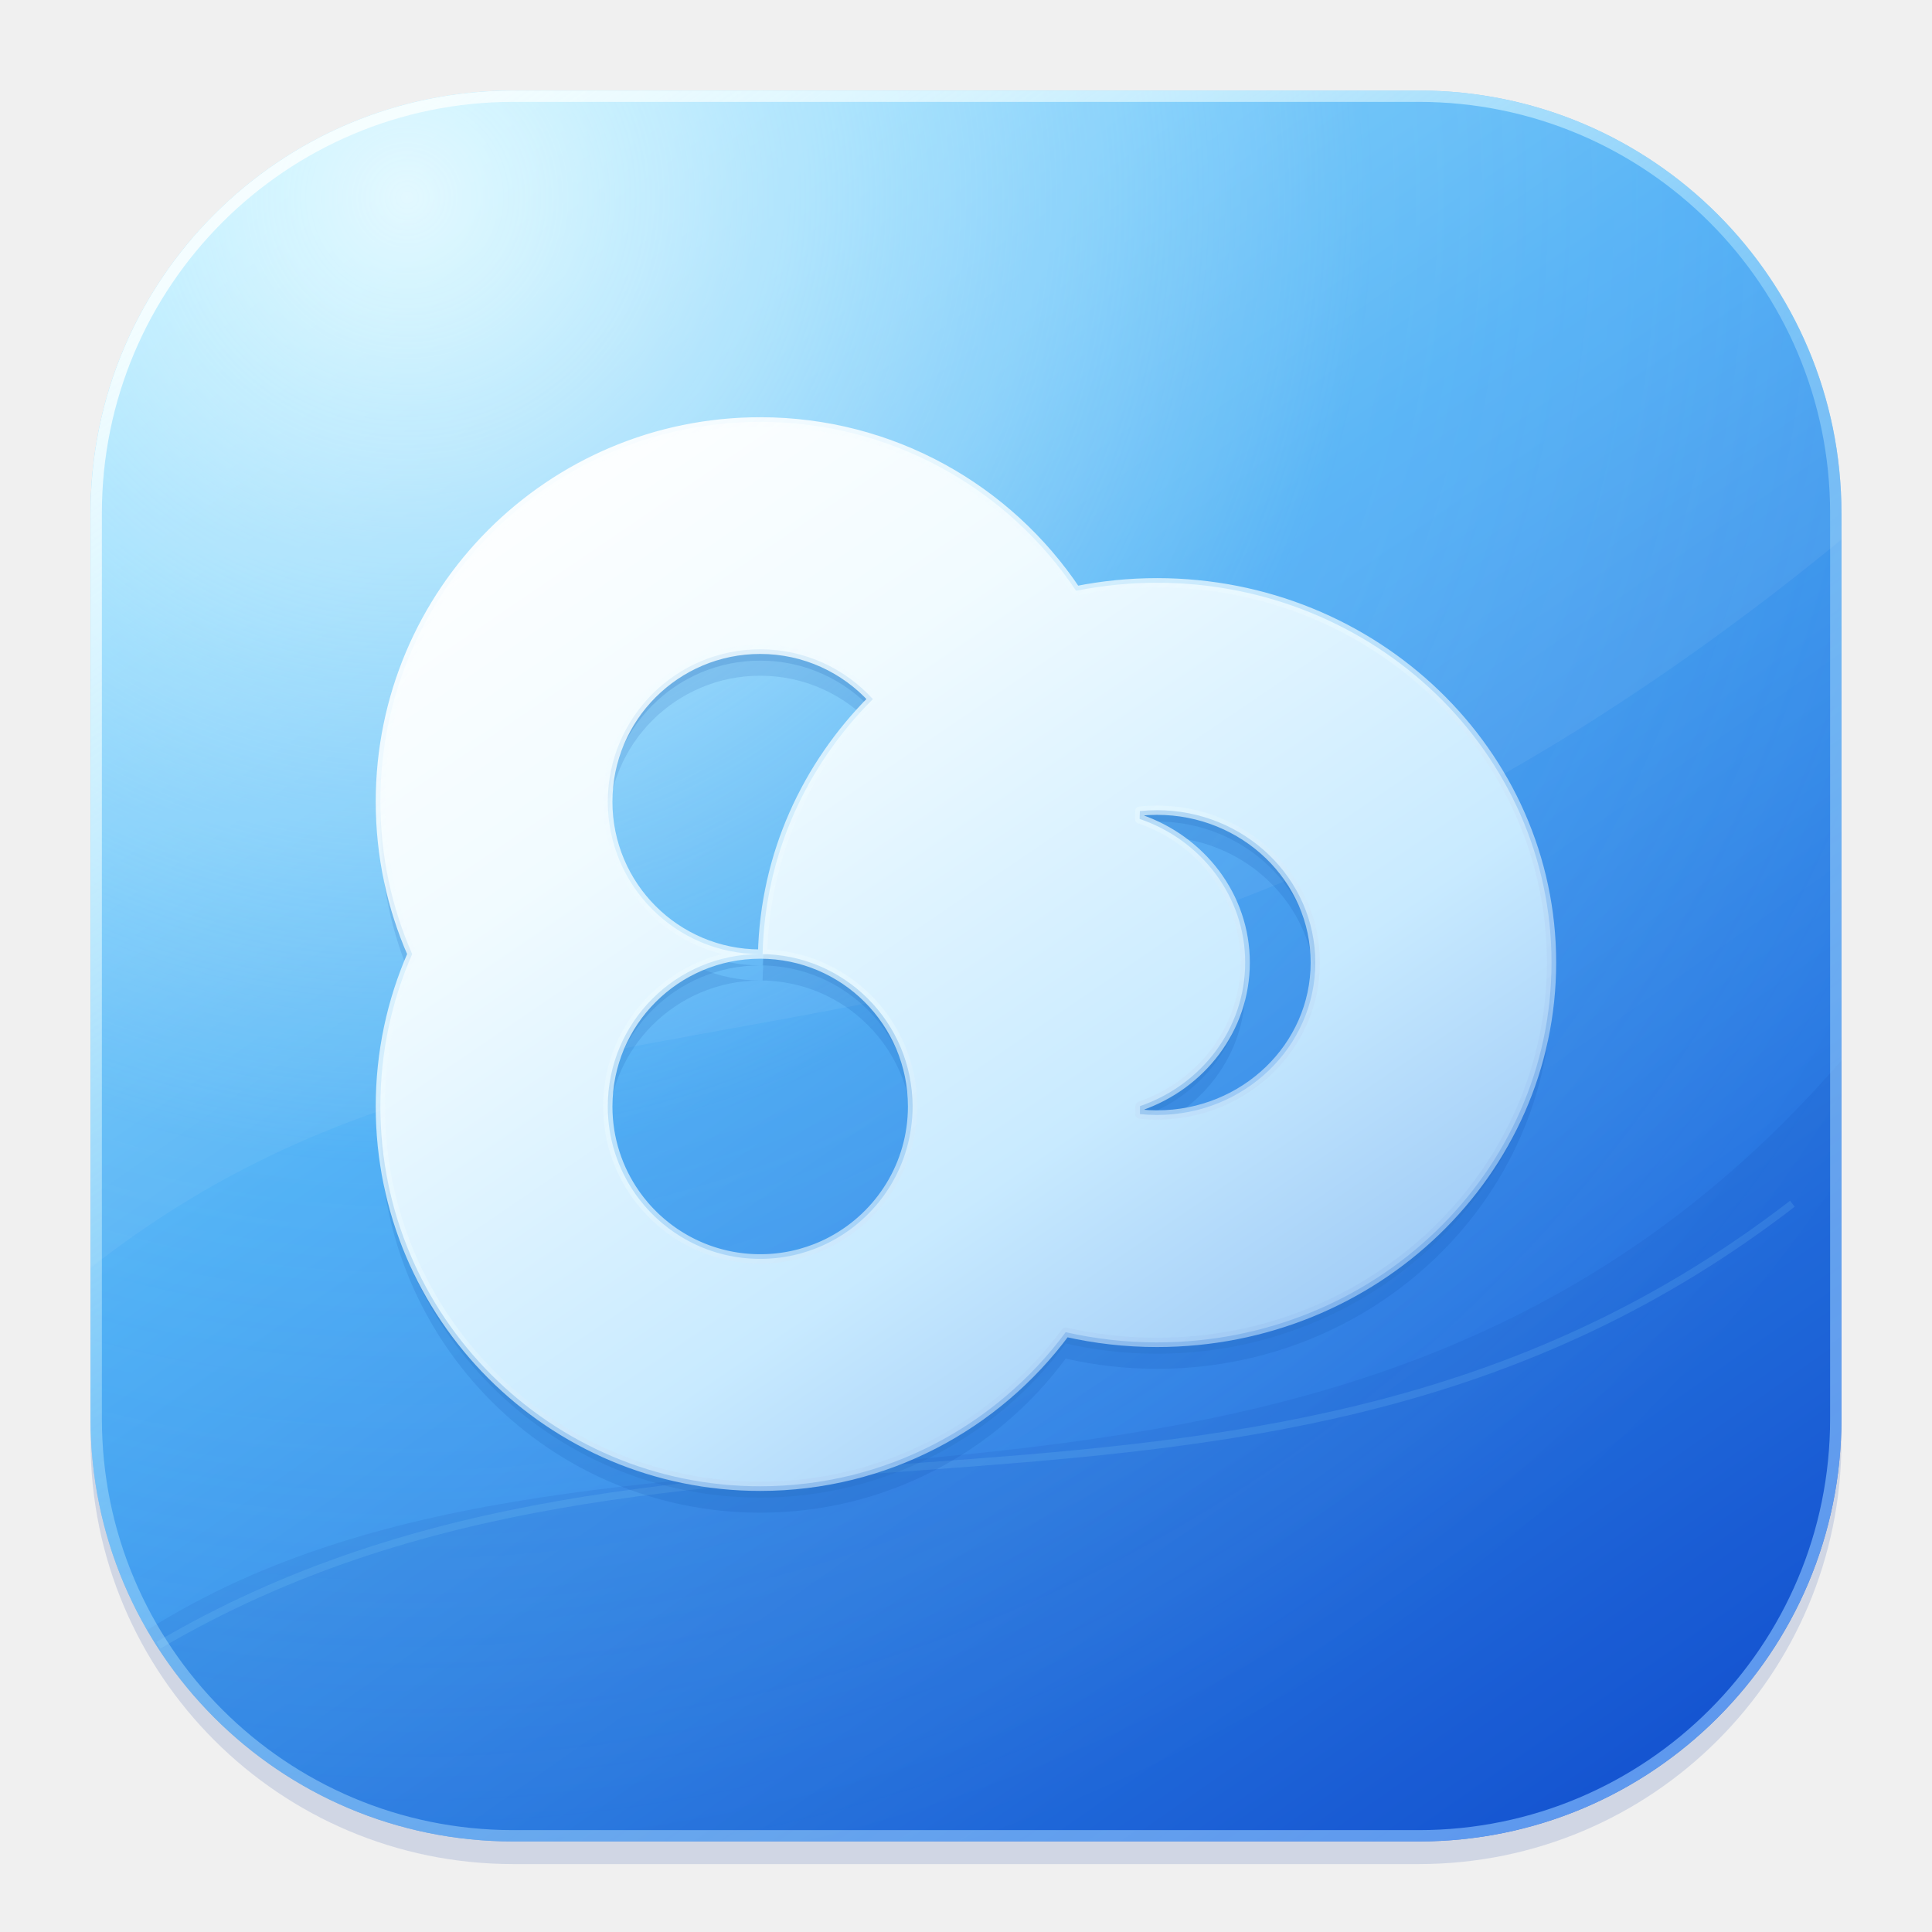
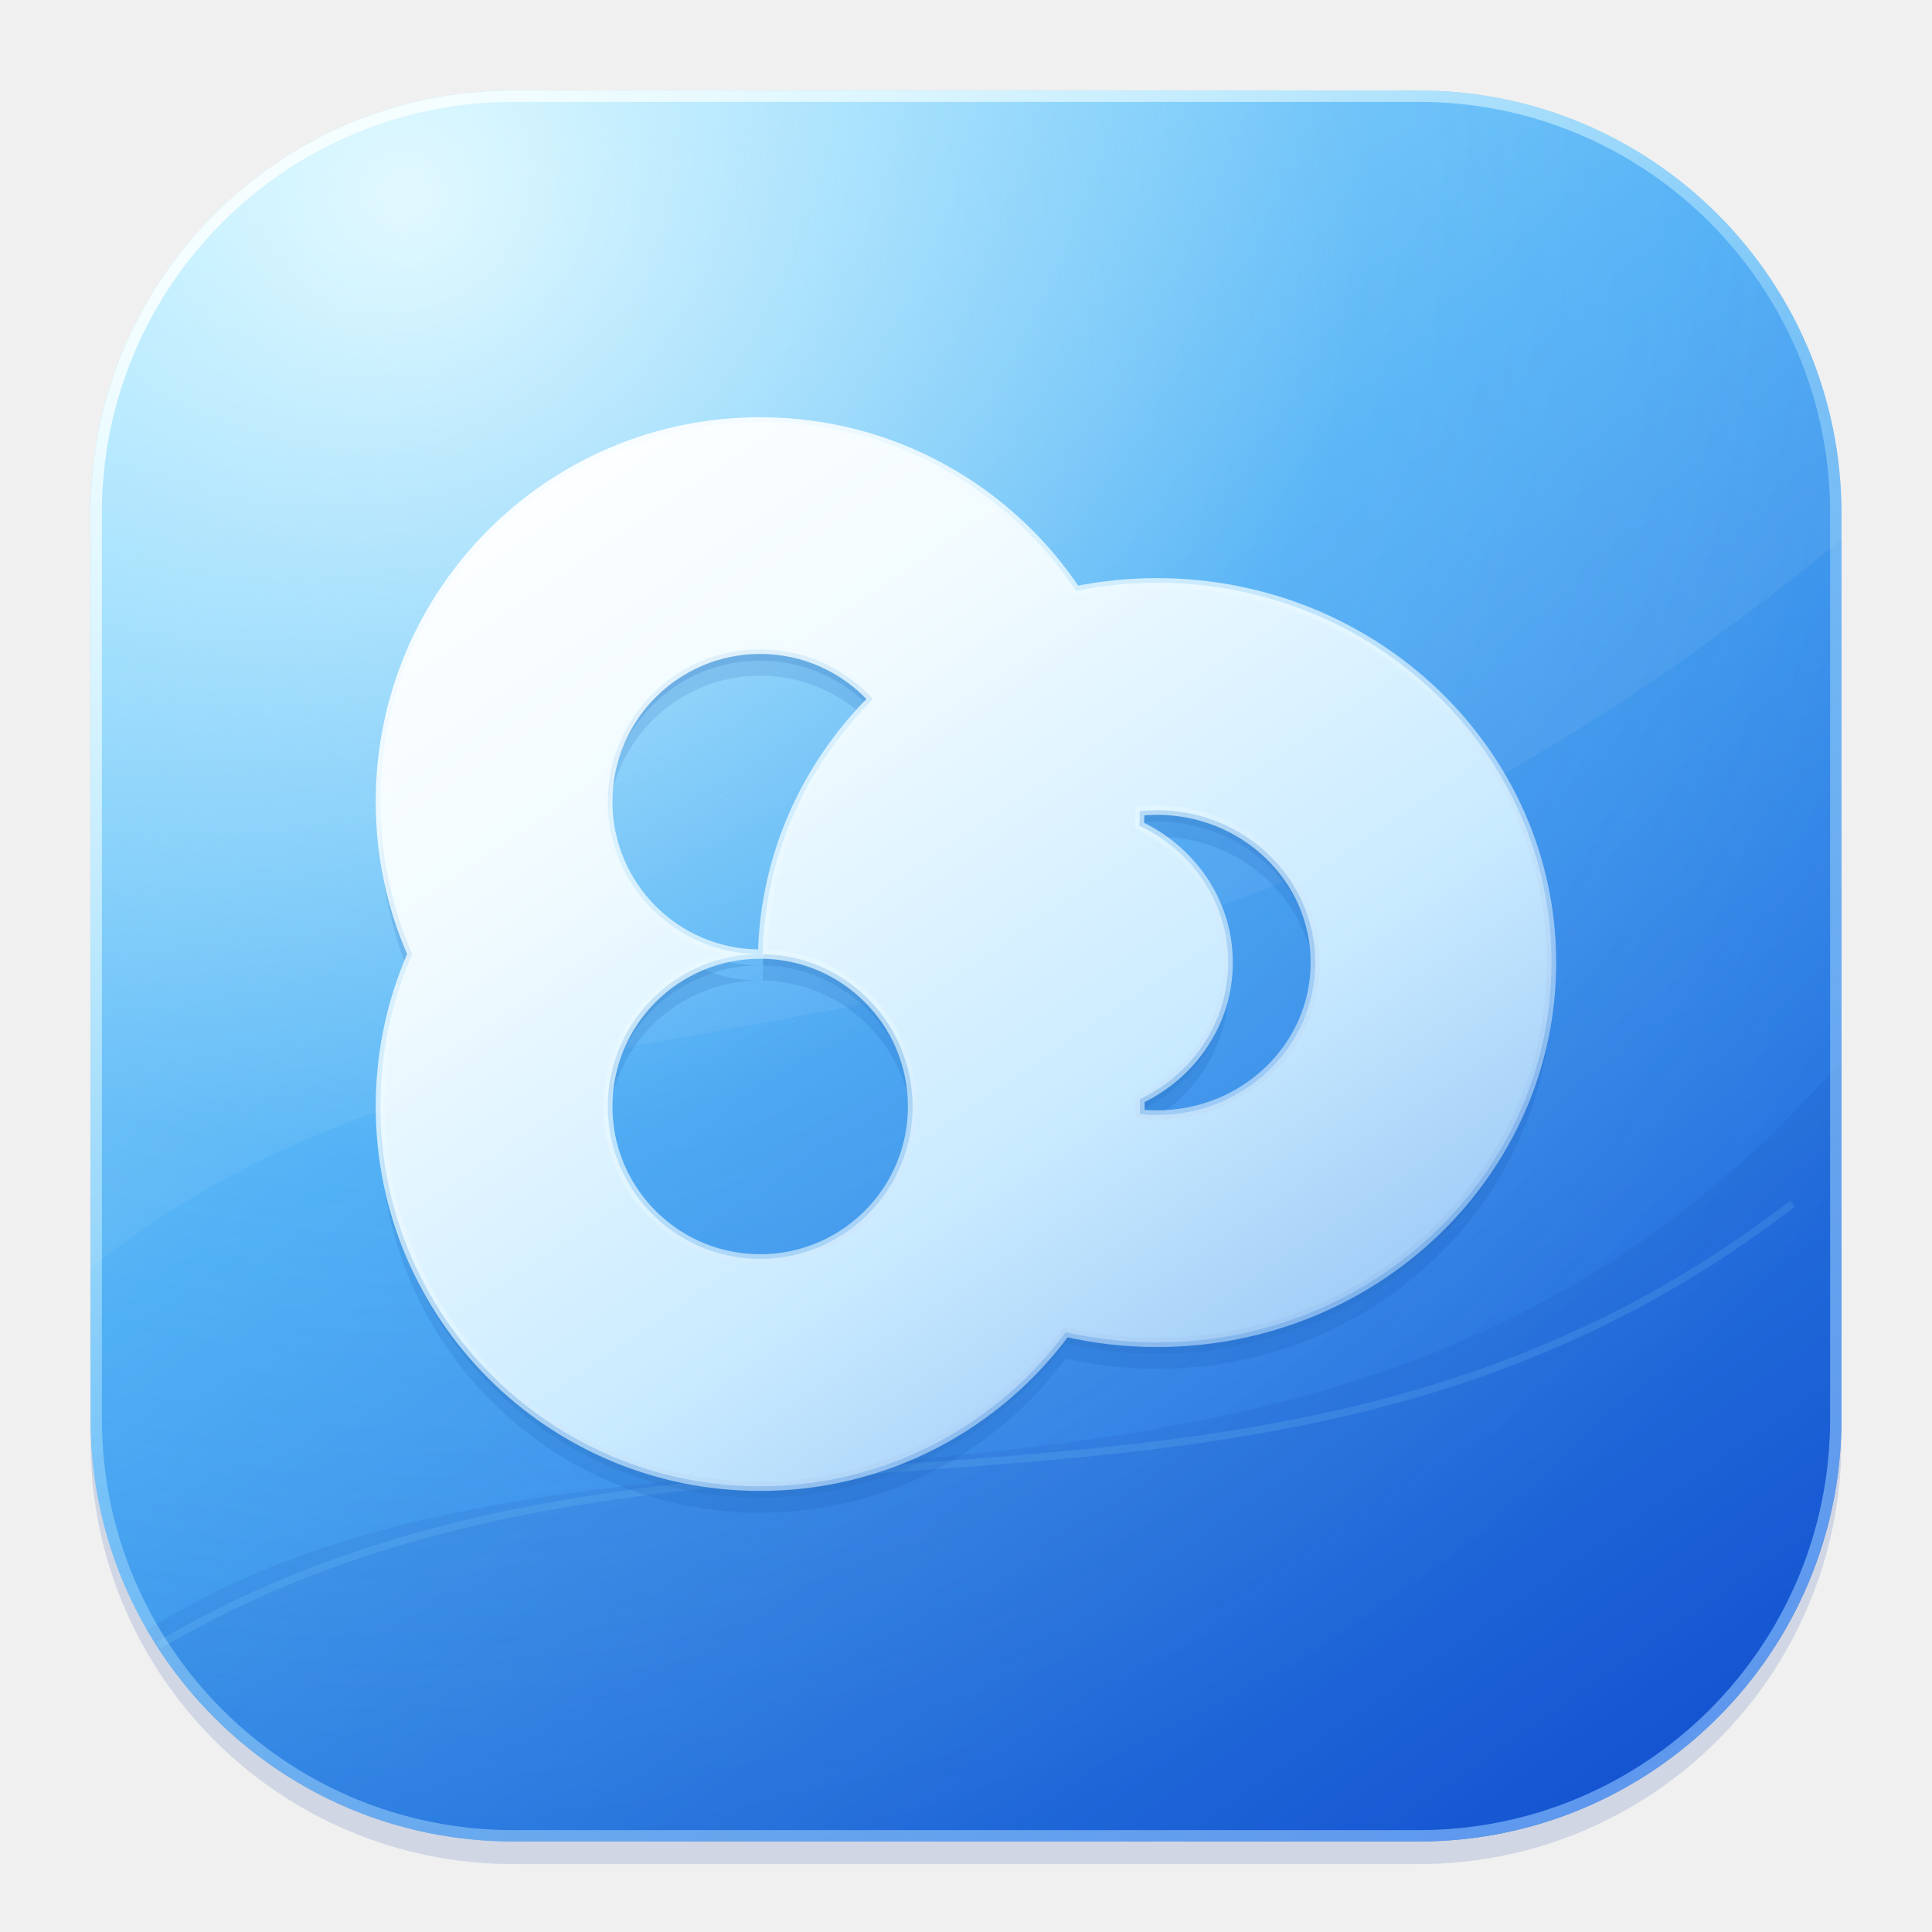
<svg xmlns="http://www.w3.org/2000/svg" xmlns:xlink="http://www.w3.org/1999/xlink" width="512" height="512" viewBox="0 0 512 512">
  <defs>
    <linearGradient id="tile" x1=".12" y1="0" x2=".82" y2="1">
      <stop stop-color="#8edcff" />
      <stop offset=".42" stop-color="#42a8f4" />
      <stop offset="1" stop-color="#1759d6" />
    </linearGradient>
    <radialGradient id="glow" cx=".18" cy=".06" r="1">
      <stop stop-color="#f1ffff" stop-opacity=".85" />
      <stop offset=".55" stop-color="#bbf0ff" stop-opacity=".14" />
      <stop offset="1" stop-color="#ffffff" stop-opacity="0" />
    </radialGradient>
    <linearGradient id="edge" x1=".2" y1="0" x2=".9" y2="1">
      <stop stop-color="#f6feff" stop-opacity=".95" />
      <stop offset=".45" stop-color="#c8f3ff" stop-opacity=".35" />
      <stop offset="1" stop-color="#84bdff" stop-opacity=".65" />
    </linearGradient>
    <linearGradient id="glass" x1=".12" y1="0" x2=".88" y2="1">
      <stop stop-color="#ffffff" />
      <stop offset=".28" stop-color="#f1fbff" />
      <stop offset=".65" stop-color="#c8eaff" />
      <stop offset="1" stop-color="#8bbcf2" />
    </linearGradient>
    <linearGradient id="rim" x1=".1" y1="0" x2=".9" y2="1">
      <stop stop-color="#ffffff" stop-opacity=".98" />
      <stop offset=".5" stop-color="#e4f7ff" stop-opacity=".7" />
      <stop offset="1" stop-color="#7fb3ef" stop-opacity=".8" />
    </linearGradient>
-     <path id="mark" d="M245.5 0C330.643 0 405.662 43.343 449.697 109.169C466.579 105.781 484.074 104 502 104C642.833 104 757 213.914 757 349.5C757 485.086 642.833 595 502 595C481.681 595 461.917 592.71 442.971 588.387C398.251 648.819 326.451 688 245.5 688C109.914 688 9.07362e-05 578.086 0 442.5C0 407.469 7.338 374.151 20.56 344C7.338 313.849 0 280.531 0 245.5C0 109.914 109.914 0 245.5 0ZM245.5 344C191.1 344 147 388.1 147 442.5C147 463.533 153.594 483.025 164.825 499.024C164.863 499.078 164.9 499.133 164.938 499.187C165.09 499.402 165.243 499.617 165.396 499.831C165.446 499.9 165.496 499.969 165.546 500.038C166.236 500.996 166.943 501.941 167.667 502.872C167.707 502.924 167.748 502.976 167.788 503.027C168.716 504.217 169.67 505.384 170.65 506.529C170.705 506.593 170.759 506.656 170.813 506.72C172.026 508.128 173.277 509.502 174.565 510.839C174.607 510.882 174.648 510.924 174.689 510.967C175.512 511.817 176.348 512.653 177.2 513.473C177.259 513.529 177.317 513.585 177.376 513.642C177.545 513.804 177.716 513.965 177.887 514.126C177.972 514.206 178.057 514.287 178.143 514.367C178.291 514.507 178.44 514.646 178.59 514.784C178.682 514.87 178.775 514.956 178.868 515.041C179.703 515.808 180.55 516.561 181.411 517.299C181.508 517.382 181.606 517.466 181.703 517.549C181.877 517.696 182.051 517.843 182.226 517.989C182.291 518.044 182.356 518.099 182.421 518.153C183.314 518.899 184.22 519.628 185.14 520.342C185.215 520.401 185.291 520.46 185.367 520.519C185.564 520.67 185.761 520.821 185.959 520.972C186.031 521.027 186.103 521.082 186.176 521.137C186.367 521.281 186.559 521.425 186.751 521.568C186.865 521.653 186.979 521.737 187.094 521.821C187.678 522.252 188.267 522.677 188.86 523.095C189 523.193 189.141 523.292 189.281 523.39C189.423 523.488 189.564 523.586 189.706 523.684C189.849 523.782 189.992 523.88 190.136 523.978C190.318 524.102 190.501 524.226 190.685 524.35C190.743 524.389 190.803 524.428 190.861 524.467C191.524 524.909 192.192 525.344 192.865 525.771C192.989 525.849 193.112 525.927 193.236 526.005C193.418 526.119 193.599 526.231 193.781 526.344C193.88 526.405 193.978 526.466 194.077 526.526C194.287 526.655 194.498 526.784 194.709 526.911C194.8 526.966 194.891 527.02 194.982 527.074C195.18 527.193 195.378 527.312 195.577 527.429C195.647 527.47 195.717 527.51 195.787 527.551C196.174 527.777 196.561 528.001 196.951 528.223C197.081 528.296 197.211 528.37 197.342 528.443C197.536 528.552 197.73 528.66 197.925 528.768C198.026 528.823 198.126 528.879 198.228 528.935C198.408 529.033 198.589 529.132 198.77 529.229C198.924 529.313 199.079 529.396 199.234 529.479C199.395 529.564 199.556 529.65 199.717 529.734C199.893 529.827 200.07 529.919 200.247 530.011C200.502 530.143 200.758 530.273 201.014 530.403C201.21 530.503 201.406 530.602 201.603 530.7C201.777 530.787 201.952 530.873 202.127 530.959C202.251 531.02 202.374 531.08 202.498 531.141C202.706 531.242 202.915 531.343 203.124 531.442C203.263 531.509 203.403 531.575 203.543 531.641C203.696 531.713 203.849 531.785 204.002 531.856C204.249 531.971 204.497 532.085 204.745 532.198C204.831 532.237 204.917 532.277 205.004 532.316C205.314 532.457 205.626 532.594 205.938 532.731C206.108 532.806 206.277 532.88 206.447 532.953C206.604 533.021 206.76 533.088 206.917 533.155C207.103 533.234 207.288 533.313 207.475 533.391C207.648 533.463 207.821 533.535 207.995 533.606C208.138 533.665 208.28 533.724 208.423 533.782C208.65 533.875 208.878 533.966 209.105 534.057C209.218 534.101 209.331 534.147 209.443 534.191C209.676 534.283 209.911 534.373 210.145 534.463C210.407 534.564 210.671 534.664 210.935 534.763C211.104 534.826 211.273 534.891 211.443 534.953C211.609 535.014 211.775 535.074 211.94 535.134C212.119 535.199 212.299 535.262 212.479 535.326C212.623 535.378 212.767 535.43 212.912 535.48C213.608 535.724 214.306 535.961 215.009 536.189C215.111 536.223 215.213 536.254 215.315 536.287C215.569 536.369 215.822 536.449 216.076 536.528C216.209 536.57 216.342 536.61 216.475 536.651C216.687 536.717 216.899 536.783 217.112 536.847C217.27 536.894 217.429 536.942 217.587 536.988C217.783 537.046 217.98 537.102 218.177 537.159C218.344 537.207 218.512 537.256 218.68 537.304C219.375 537.5 220.074 537.689 220.775 537.87C220.892 537.9 221.01 537.93 221.127 537.96C221.382 538.025 221.638 538.088 221.894 538.151C222.017 538.182 222.141 538.212 222.265 538.242C222.503 538.3 222.742 538.356 222.98 538.412C223.11 538.442 223.239 538.473 223.369 538.503C223.704 538.58 224.04 538.655 224.376 538.729C224.404 538.735 224.432 538.741 224.46 538.747C224.827 538.827 225.195 538.905 225.563 538.98C225.665 539.001 225.767 539.021 225.868 539.042C226.147 539.098 226.427 539.154 226.707 539.208C226.836 539.233 226.965 539.257 227.095 539.281C227.306 539.321 227.518 539.361 227.729 539.399C227.889 539.429 228.049 539.458 228.209 539.486C228.524 539.542 228.839 539.597 229.154 539.649C229.204 539.658 229.254 539.667 229.304 539.675C229.673 539.736 230.043 539.795 230.413 539.852C230.531 539.87 230.649 539.887 230.768 539.904C231.044 539.946 231.321 539.986 231.599 540.025C231.704 540.04 231.809 540.055 231.914 540.069C232.165 540.104 232.416 540.137 232.667 540.17C232.829 540.191 232.992 540.212 233.154 540.232C233.446 540.269 233.737 540.304 234.029 540.338C234.093 540.345 234.156 540.353 234.22 540.36C234.599 540.404 234.979 540.444 235.359 540.483C235.453 540.493 235.548 540.501 235.642 540.511C235.965 540.543 236.288 540.575 236.612 540.604C236.669 540.609 236.725 540.613 236.781 540.618C237.086 540.645 237.392 540.67 237.697 540.694C237.842 540.706 237.987 540.717 238.132 540.728C238.382 540.746 238.632 540.763 238.883 540.779C239.01 540.788 239.137 540.797 239.264 540.805C239.637 540.828 240.012 540.85 240.387 540.869C240.494 540.875 240.601 540.879 240.708 540.884C240.991 540.897 241.275 540.91 241.559 540.921C241.677 540.926 241.795 540.93 241.913 540.935C242.197 540.945 242.481 540.953 242.766 540.961C242.908 540.965 243.051 540.968 243.194 540.972C243.428 540.977 243.661 540.982 243.895 540.985C244.039 540.988 244.183 540.99 244.327 540.992C244.718 540.997 245.109 541 245.5 541C246.114 541 246.726 540.992 247.337 540.98C247.567 540.976 247.797 540.974 248.026 540.968C248.084 540.966 248.142 540.964 248.2 540.962C248.55 540.953 248.899 540.942 249.248 540.929C249.422 540.922 249.596 540.915 249.77 540.907C249.994 540.898 250.219 540.888 250.443 540.877C250.67 540.866 250.897 540.853 251.124 540.84C251.314 540.829 251.503 540.818 251.692 540.807C251.88 540.795 252.068 540.782 252.256 540.77C252.48 540.754 252.704 540.739 252.928 540.723C253.101 540.71 253.274 540.695 253.446 540.682C253.704 540.661 253.962 540.641 254.22 540.618C254.344 540.607 254.467 540.595 254.591 540.584C254.864 540.559 255.137 540.533 255.41 540.506C255.562 540.491 255.713 540.475 255.864 540.459C256.125 540.432 256.386 540.404 256.646 540.375C256.803 540.357 256.958 540.339 257.114 540.32C257.338 540.294 257.562 540.267 257.786 540.239C257.985 540.215 258.183 540.189 258.381 540.163C258.602 540.134 258.823 540.105 259.044 540.074C259.225 540.049 259.407 540.024 259.588 539.998C259.776 539.971 259.964 539.944 260.152 539.916C260.378 539.882 260.604 539.848 260.829 539.812C261.01 539.784 261.19 539.756 261.37 539.727C261.597 539.69 261.823 539.652 262.049 539.614C262.191 539.59 262.333 539.566 262.475 539.541C262.742 539.495 263.008 539.447 263.274 539.398C263.417 539.372 263.559 539.346 263.701 539.319C263.921 539.278 264.14 539.237 264.359 539.194C264.542 539.159 264.724 539.123 264.906 539.087C265.146 539.039 265.384 538.99 265.623 538.94C265.759 538.912 265.895 538.883 266.03 538.854C266.261 538.806 266.492 538.757 266.722 538.706C266.904 538.666 267.086 538.625 267.268 538.584C267.489 538.534 267.711 538.484 267.932 538.433C268.084 538.397 268.236 538.36 268.388 538.324C268.613 538.271 268.839 538.217 269.063 538.162C269.21 538.126 269.356 538.089 269.502 538.053C269.762 537.988 270.021 537.923 270.28 537.855C270.364 537.834 270.448 537.811 270.531 537.789C270.804 537.718 271.077 537.646 271.35 537.572C271.495 537.533 271.64 537.491 271.785 537.451C274.99 536.566 278.129 535.523 281.194 534.331C281.258 534.306 281.322 534.282 281.386 534.257C281.695 534.136 282.002 534.013 282.31 533.889C282.355 533.87 282.401 533.852 282.446 533.834C283.128 533.558 283.806 533.274 284.479 532.983C284.512 532.97 284.544 532.956 284.576 532.942C284.864 532.818 285.15 532.692 285.437 532.564C285.521 532.527 285.605 532.49 285.689 532.452C285.967 532.328 286.243 532.203 286.519 532.076C286.586 532.045 286.653 532.015 286.72 531.984C287.373 531.683 288.023 531.374 288.669 531.059C288.699 531.044 288.729 531.029 288.76 531.014C289.068 530.863 289.375 530.711 289.681 530.558C289.72 530.538 289.76 530.517 289.8 530.497C290.1 530.346 290.399 530.193 290.697 530.039C290.751 530.011 290.805 529.983 290.858 529.955C291.137 529.81 291.415 529.665 291.691 529.518C291.761 529.481 291.83 529.443 291.899 529.406C322.905 512.817 344 480.123 344 442.5C344 388.1 299.9 344 245.5 344ZM502 251C498.258 251 494.564 251.195 490.926 251.572C490.885 253.264 490.825 254.951 490.75 256.634C530.517 270.178 559 306.642 559 349.5C559 392.268 530.636 428.667 490.999 442.279C490.999 442.353 491 442.426 491 442.5C491 444.147 490.983 445.79 490.951 447.43C494.581 447.805 498.267 448 502 448C558.505 448 604.312 403.9 604.312 349.5C604.312 295.1 558.505 251 502 251ZM245.5 147C191.1 147 147 191.1 147 245.5C147 299.9 191.1 344 245.5 344C246.022 344 246.543 343.994 247.063 343.986C248.527 280.03 275.395 222.104 318.338 179.19C300.322 159.413 274.361 147 245.5 147Z" />
+     <path id="mark" d="M245.5 0C330.643 0 405.662 43.343 449.697 109.169C466.579 105.781 484.074 104 502 104C642.833 104 757 213.914 757 349.5C757 485.086 642.833 595 502 595C481.681 595 461.917 592.71 442.971 588.387C398.251 648.819 326.451 688 245.5 688C109.914 688 9.07362e-05 578.086 0 442.5C0 407.469 7.338 374.151 20.56 344C7.338 313.849 0 280.531 0 245.5C0 109.914 109.914 0 245.5 0ZM245.5 344C191.1 344 147 388.1 147 442.5C147 463.533 153.594 483.025 164.825 499.024C164.863 499.078 164.9 499.133 164.938 499.187C165.09 499.402 165.243 499.617 165.396 499.831C165.446 499.9 165.496 499.969 165.546 500.038C166.236 500.996 166.943 501.941 167.667 502.872C167.707 502.924 167.748 502.976 167.788 503.027C168.716 504.217 169.67 505.384 170.65 506.529C170.705 506.593 170.759 506.656 170.813 506.72C172.026 508.128 173.277 509.502 174.565 510.839C174.607 510.882 174.648 510.924 174.689 510.967C175.512 511.817 176.348 512.653 177.2 513.473C177.259 513.529 177.317 513.585 177.376 513.642C177.545 513.804 177.716 513.965 177.887 514.126C177.972 514.206 178.057 514.287 178.143 514.367C178.291 514.507 178.44 514.646 178.59 514.784C178.682 514.87 178.775 514.956 178.868 515.041C179.703 515.808 180.55 516.561 181.411 517.299C181.508 517.382 181.606 517.466 181.703 517.549C181.877 517.696 182.051 517.843 182.226 517.989C182.291 518.044 182.356 518.099 182.421 518.153C183.314 518.899 184.22 519.628 185.14 520.342C185.215 520.401 185.291 520.46 185.367 520.519C185.564 520.67 185.761 520.821 185.959 520.972C186.031 521.027 186.103 521.082 186.176 521.137C186.367 521.281 186.559 521.425 186.751 521.568C186.865 521.653 186.979 521.737 187.094 521.821C187.678 522.252 188.267 522.677 188.86 523.095C189 523.193 189.141 523.292 189.281 523.39C189.423 523.488 189.564 523.586 189.706 523.684C189.849 523.782 189.992 523.88 190.136 523.978C190.318 524.102 190.501 524.226 190.685 524.35C190.743 524.389 190.803 524.428 190.861 524.467C191.524 524.909 192.192 525.344 192.865 525.771C192.989 525.849 193.112 525.927 193.236 526.005C193.418 526.119 193.599 526.231 193.781 526.344C193.88 526.405 193.978 526.466 194.077 526.526C194.287 526.655 194.498 526.784 194.709 526.911C194.8 526.966 194.891 527.02 194.982 527.074C195.18 527.193 195.378 527.312 195.577 527.429C195.647 527.47 195.717 527.51 195.787 527.551C196.174 527.777 196.561 528.001 196.951 528.223C197.081 528.296 197.211 528.37 197.342 528.443C197.536 528.552 197.73 528.66 197.925 528.768C198.026 528.823 198.126 528.879 198.228 528.935C198.408 529.033 198.589 529.132 198.77 529.229C198.924 529.313 199.079 529.396 199.234 529.479C199.395 529.564 199.556 529.65 199.717 529.734C199.893 529.827 200.07 529.919 200.247 530.011C200.502 530.143 200.758 530.273 201.014 530.403C201.21 530.503 201.406 530.602 201.603 530.7C201.777 530.787 201.952 530.873 202.127 530.959C202.251 531.02 202.374 531.08 202.498 531.141C202.706 531.242 202.915 531.343 203.124 531.442C203.263 531.509 203.403 531.575 203.543 531.641C203.696 531.713 203.849 531.785 204.002 531.856C204.249 531.971 204.497 532.085 204.745 532.198C204.831 532.237 204.917 532.277 205.004 532.316C205.314 532.457 205.626 532.594 205.938 532.731C206.108 532.806 206.277 532.88 206.447 532.953C206.604 533.021 206.76 533.088 206.917 533.155C207.103 533.234 207.288 533.313 207.475 533.391C207.648 533.463 207.821 533.535 207.995 533.606C208.138 533.665 208.28 533.724 208.423 533.782C208.65 533.875 208.878 533.966 209.105 534.057C209.218 534.101 209.331 534.147 209.443 534.191C209.676 534.283 209.911 534.373 210.145 534.463C210.407 534.564 210.671 534.664 210.935 534.763C211.104 534.826 211.273 534.891 211.443 534.953C211.609 535.014 211.775 535.074 211.94 535.134C212.119 535.199 212.299 535.262 212.479 535.326C212.623 535.378 212.767 535.43 212.912 535.48C213.608 535.724 214.306 535.961 215.009 536.189C215.111 536.223 215.213 536.254 215.315 536.287C215.569 536.369 215.822 536.449 216.076 536.528C216.209 536.57 216.342 536.61 216.475 536.651C216.687 536.717 216.899 536.783 217.112 536.847C217.27 536.894 217.429 536.942 217.587 536.988C217.783 537.046 217.98 537.102 218.177 537.159C218.344 537.207 218.512 537.256 218.68 537.304C219.375 537.5 220.074 537.689 220.775 537.87C220.892 537.9 221.01 537.93 221.127 537.96C221.382 538.025 221.638 538.088 221.894 538.151C222.017 538.182 222.141 538.212 222.265 538.242C222.503 538.3 222.742 538.356 222.98 538.412C223.11 538.442 223.239 538.473 223.369 538.503C223.704 538.58 224.04 538.655 224.376 538.729C224.404 538.735 224.432 538.741 224.46 538.747C224.827 538.827 225.195 538.905 225.563 538.98C225.665 539.001 225.767 539.021 225.868 539.042C226.147 539.098 226.427 539.154 226.707 539.208C226.836 539.233 226.965 539.257 227.095 539.281C227.306 539.321 227.518 539.361 227.729 539.399C227.889 539.429 228.049 539.458 228.209 539.486C228.524 539.542 228.839 539.597 229.154 539.649C229.204 539.658 229.254 539.667 229.304 539.675C229.673 539.736 230.043 539.795 230.413 539.852C230.531 539.87 230.649 539.887 230.768 539.904C231.044 539.946 231.321 539.986 231.599 540.025C231.704 540.04 231.809 540.055 231.914 540.069C232.165 540.104 232.416 540.137 232.667 540.17C232.829 540.191 232.992 540.212 233.154 540.232C233.446 540.269 233.737 540.304 234.029 540.338C234.093 540.345 234.156 540.353 234.22 540.36C234.599 540.404 234.979 540.444 235.359 540.483C235.453 540.493 235.548 540.501 235.642 540.511C235.965 540.543 236.288 540.575 236.612 540.604C236.669 540.609 236.725 540.613 236.781 540.618C237.086 540.645 237.392 540.67 237.697 540.694C237.842 540.706 237.987 540.717 238.132 540.728C238.382 540.746 238.632 540.763 238.883 540.779C239.01 540.788 239.137 540.797 239.264 540.805C239.637 540.828 240.012 540.85 240.387 540.869C240.494 540.875 240.601 540.879 240.708 540.884C240.991 540.897 241.275 540.91 241.559 540.921C241.677 540.926 241.795 540.93 241.913 540.935C242.197 540.945 242.481 540.953 242.766 540.961C242.908 540.965 243.051 540.968 243.194 540.972C243.428 540.977 243.661 540.982 243.895 540.985C244.039 540.988 244.183 540.99 244.327 540.992C244.718 540.997 245.109 541 245.5 541C246.114 541 246.726 540.992 247.337 540.98C247.567 540.976 247.797 540.974 248.026 540.968C248.084 540.966 248.142 540.964 248.2 540.962C248.55 540.953 248.899 540.942 249.248 540.929C249.422 540.922 249.596 540.915 249.77 540.907C249.994 540.898 250.219 540.888 250.443 540.877C250.67 540.866 250.897 540.853 251.124 540.84C251.314 540.829 251.503 540.818 251.692 540.807C251.88 540.795 252.068 540.782 252.256 540.77C252.48 540.754 252.704 540.739 252.928 540.723C253.101 540.71 253.274 540.695 253.446 540.682C253.704 540.661 253.962 540.641 254.22 540.618C254.344 540.607 254.467 540.595 254.591 540.584C254.864 540.559 255.137 540.533 255.41 540.506C255.562 540.491 255.713 540.475 255.864 540.459C256.125 540.432 256.386 540.404 256.646 540.375C256.803 540.357 256.958 540.339 257.114 540.32C257.338 540.294 257.562 540.267 257.786 540.239C257.985 540.215 258.183 540.189 258.381 540.163C258.602 540.134 258.823 540.105 259.044 540.074C259.225 540.049 259.407 540.024 259.588 539.998C259.776 539.971 259.964 539.944 260.152 539.916C260.378 539.882 260.604 539.848 260.829 539.812C261.01 539.784 261.19 539.756 261.37 539.727C261.597 539.69 261.823 539.652 262.049 539.614C262.191 539.59 262.333 539.566 262.475 539.541C262.742 539.495 263.008 539.447 263.274 539.398C263.417 539.372 263.559 539.346 263.701 539.319C263.921 539.278 264.14 539.237 264.359 539.194C264.542 539.159 264.724 539.123 264.906 539.087C265.146 539.039 265.384 538.99 265.623 538.94C265.759 538.912 265.895 538.883 266.03 538.854C266.261 538.806 266.492 538.757 266.722 538.706C266.904 538.666 267.086 538.625 267.268 538.584C267.489 538.534 267.711 538.484 267.932 538.433C268.084 538.397 268.236 538.36 268.388 538.324C268.613 538.271 268.839 538.217 269.063 538.162C269.21 538.126 269.356 538.089 269.502 538.053C269.762 537.988 270.021 537.923 270.28 537.855C270.364 537.834 270.448 537.811 270.531 537.789C270.804 537.718 271.077 537.646 271.35 537.572C271.495 537.533 271.64 537.491 271.785 537.451C274.99 536.566 278.129 535.523 281.194 534.331C281.258 534.306 281.322 534.282 281.386 534.257C281.695 534.136 282.002 534.013 282.31 533.889C282.355 533.87 282.401 533.852 282.446 533.834C283.128 533.558 283.806 533.274 284.479 532.983C284.512 532.97 284.544 532.956 284.576 532.942C284.864 532.818 285.15 532.692 285.437 532.564C285.521 532.527 285.605 532.49 285.689 532.452C285.967 532.328 286.243 532.203 286.519 532.076C286.586 532.045 286.653 532.015 286.72 531.984C287.373 531.683 288.023 531.374 288.669 531.059C288.699 531.044 288.729 531.029 288.76 531.014C289.068 530.863 289.375 530.711 289.681 530.558C289.72 530.538 289.76 530.517 289.8 530.497C290.1 530.346 290.399 530.193 290.697 530.039C290.751 530.011 290.805 529.983 290.858 529.955C291.137 529.81 291.415 529.665 291.691 529.518C291.761 529.481 291.83 529.443 291.899 529.406C322.905 512.817 344 480.123 344 442.5C344 388.1 299.9 344 245.5 344ZM502 251C498.258 251 494.564 251.195 490.926 251.572C490.849 254.725 490.712 257.863 490.518 260.985C524.559 277.003 548 310.62 548 349.5C548 388.213 524.759 421.708 490.955 437.808C490.984 439.368 491 440.932 491 442.5C491 444.147 490.983 445.79 490.951 447.43C494.581 447.805 498.267 448 502 448C558.505 448 604.312 403.9 604.312 349.5C604.312 295.1 558.505 251 502 251ZM245.5 147C191.1 147 147 191.1 147 245.5C147 299.9 191.1 344 245.5 344C246.022 344 246.543 343.994 247.063 343.986C248.527 280.03 275.395 222.104 318.338 179.19C300.322 159.413 274.361 147 245.5 147Z" />
  </defs>
  <rect x="24" y="30" width="464" height="464" rx="112" fill="#0a3897" fill-opacity=".14" />
  <rect x="24" y="24" width="464" height="464" rx="112" fill="url(#tile)" />
  <g>
    <rect x="24" y="24" width="464" height="464" rx="112" fill="url(#glow)" />
    <path d="M24 336C150 237 278 315 488 143V136C488 74.14 437.86 24 376 24H136C74.14 24 24 74.14 24 136Z" fill="#ffffff" fill-opacity=".055" />
    <path d="M39 432C164 353 354 436 488 281V376C488 437.86 437.86 488 376 488H136C94 488 58 465 39 432Z" fill="#082d9d" fill-opacity=".08" />
    <path d="M42 436C180 355 335 427 475 319" fill="none" stroke="#9ee9ff" stroke-opacity=".13" stroke-width="2" />
  </g>
  <rect x="25.5" y="25.5" width="461" height="461" rx="110.5" fill="none" stroke="url(#edge)" stroke-width="3" />
  <g transform="translate(100.8 118.8) scale(.41)" fill="#073c9c" fill-opacity=".12">
    <use xlink:href="#mark" />
  </g>
  <g transform="translate(100.8 114.8) scale(.41)" fill="#256bb9" fill-opacity=".2">
    <use xlink:href="#mark" />
  </g>
  <g transform="translate(100.8 111.8) scale(.41)" fill="url(#glass)" stroke="url(#rim)" stroke-width="6" stroke-linejoin="round">
    <use xlink:href="#mark" />
  </g>
</svg>
